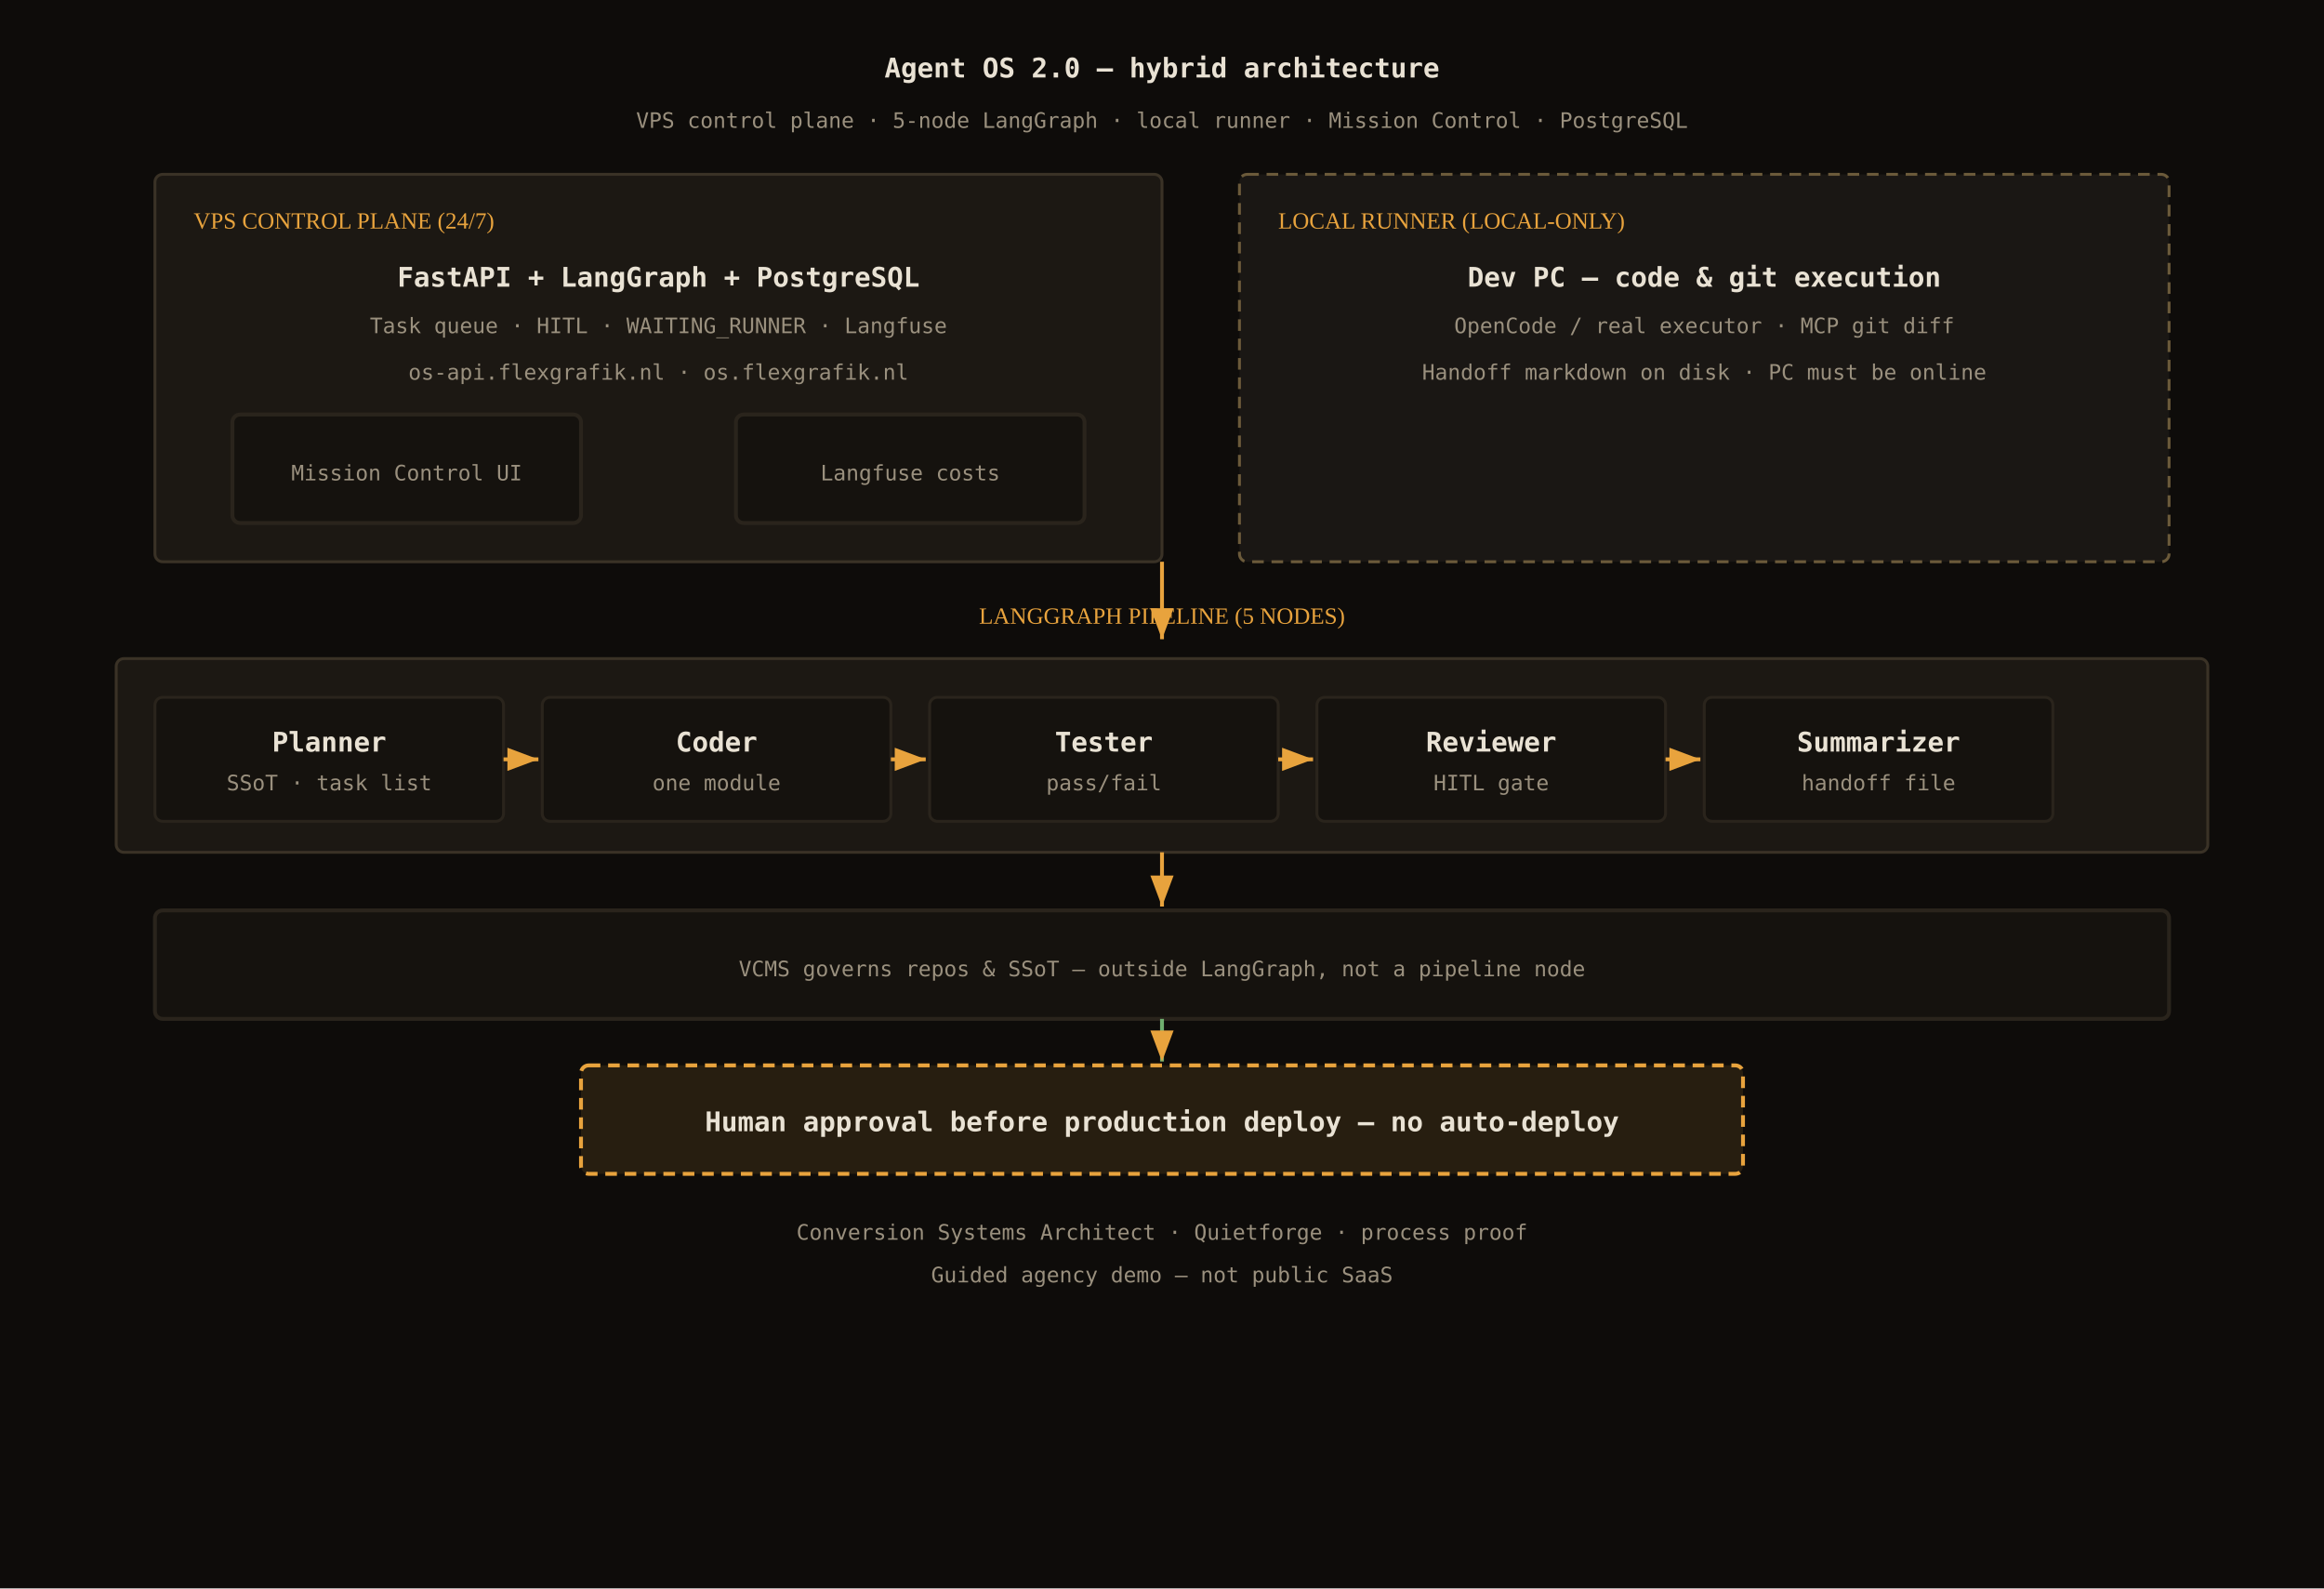
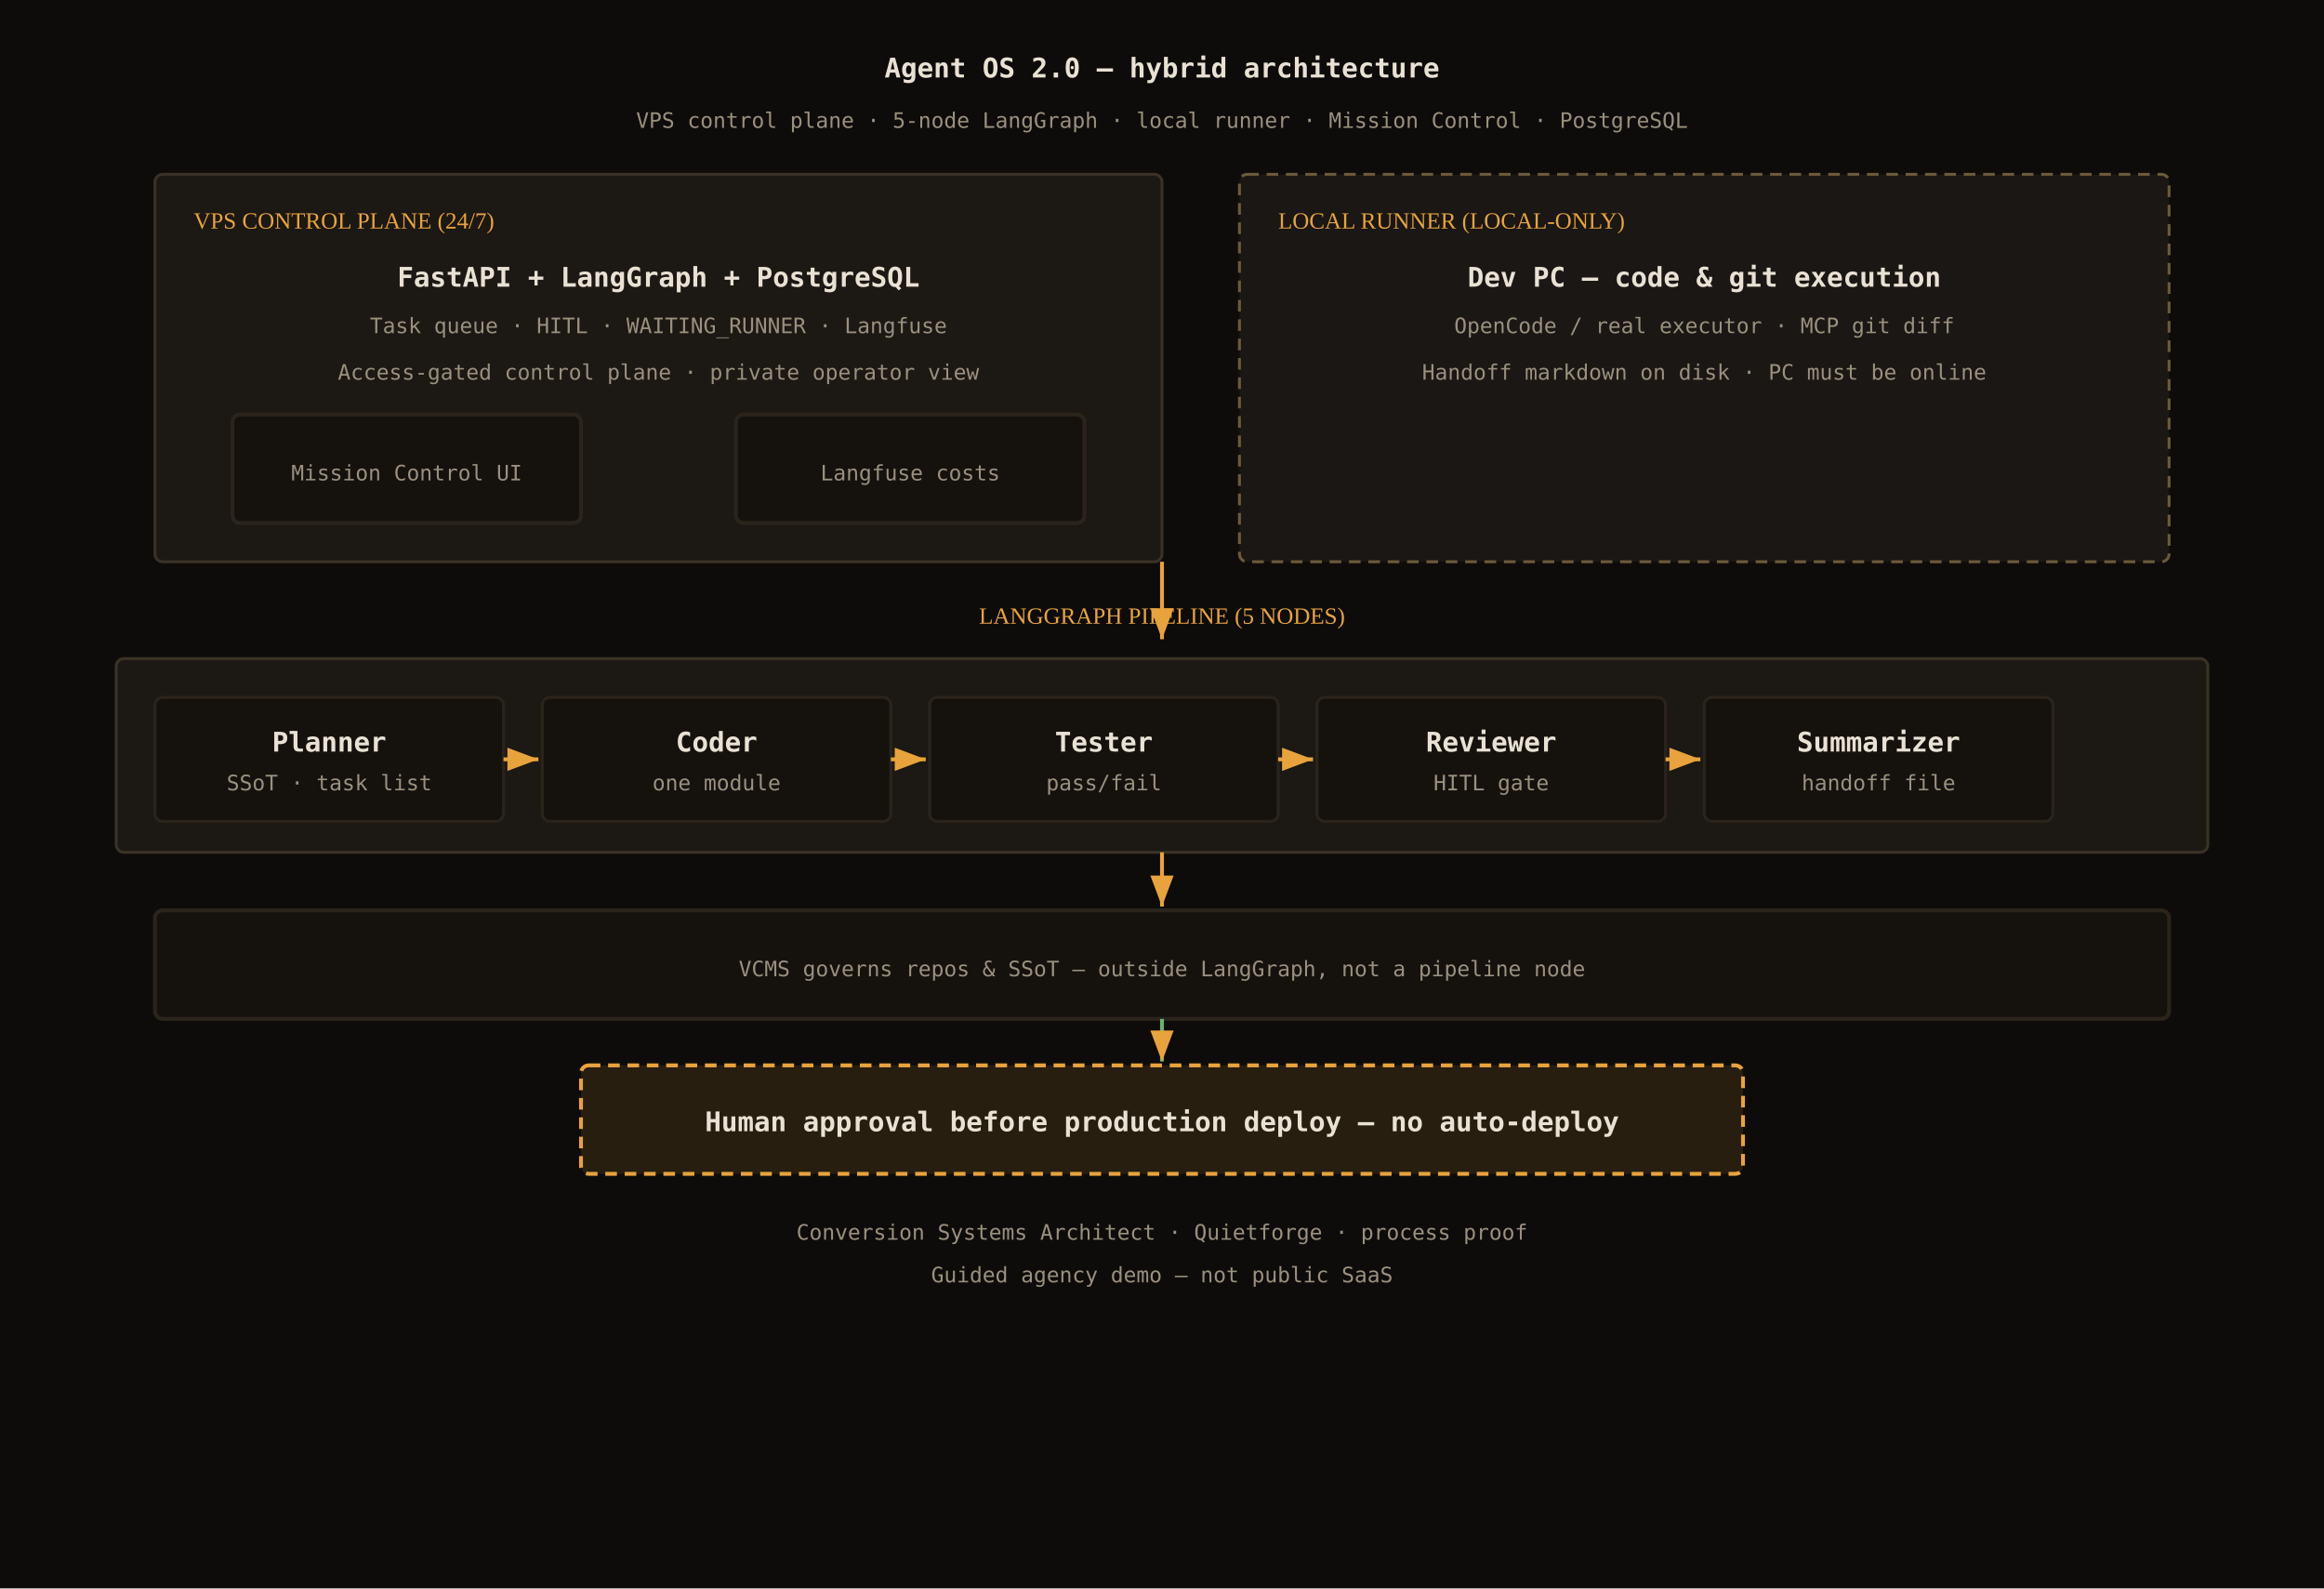
<svg xmlns="http://www.w3.org/2000/svg" width="1200" height="820" viewBox="0 0 1200 820" role="img" aria-labelledby="title desc">
  <defs>
    <marker id="arrow" markerWidth="10" markerHeight="10" refX="8" refY="3" orient="auto">
      <path d="M0,0 L8,3 L0,6 Z" fill="#e8a33d" />
    </marker>
    <style>
      .bg { fill: #0e0c0a; }
      .box { fill: #15120e; stroke: #2a241c; stroke-width: 2; }
      .vps { fill: #1c1813; stroke: #3a3226; stroke-width: 1.5; }
      .local { fill: #1a1714; stroke: #6b5a3a; stroke-width: 1.5; stroke-dasharray: 6 4; }
      .text { fill: #e9e2d4; font-family: 'JetBrains Mono', Consolas, monospace; font-size: 14px; font-weight: 700; }
      .sub { fill: #9a907e; font-family: 'JetBrains Mono', Consolas, monospace; font-size: 11px; }
      .accent { fill: #e8a33d; }
      .gate { fill: #e8a33d; fill-opacity: 0.12; stroke: #e8a33d; stroke-width: 2; stroke-dasharray: 6 4; }
      .node { fill: #15120e; stroke: #2a241c; stroke-width: 1.5; }
    </style>
  </defs>
  <rect class="bg" width="1200" height="820" />
  <text x="600" y="40" class="text" text-anchor="middle" font-size="20">Agent OS 2.0  —  hybrid architecture</text>
  <text x="600" y="66" class="sub" text-anchor="middle">VPS control plane · 5-node LangGraph · local runner · Mission Control · PostgreSQL</text>
  <rect x="80" y="90" width="520" height="200" rx="4" class="vps" />
  <text x="100" y="118" class="accent" font-size="12">VPS CONTROL PLANE (24/7)</text>
  <text x="340" y="148" class="text" text-anchor="middle" font-size="14">FastAPI + LangGraph + PostgreSQL</text>
  <text x="340" y="172" class="sub" text-anchor="middle">Task queue · HITL · WAITING_RUNNER · Langfuse</text>
-   <text x="340" y="196" class="sub" text-anchor="middle">os-api.flexgrafik.nl · os.flexgrafik.nl</text>
+   <text x="340" y="196" class="sub" text-anchor="middle">Access-gated control plane · private operator view</text>
  <rect x="120" y="214" width="180" height="56" rx="4" class="box" />
  <text x="210" y="248" class="sub" text-anchor="middle">Mission Control UI</text>
  <rect x="380" y="214" width="180" height="56" rx="4" class="box" />
  <text x="470" y="248" class="sub" text-anchor="middle">Langfuse costs</text>
  <rect x="640" y="90" width="480" height="200" rx="4" class="local" />
  <text x="660" y="118" class="accent" font-size="12">LOCAL RUNNER (LOCAL-ONLY)</text>
  <text x="880" y="148" class="text" text-anchor="middle" font-size="14">Dev PC — code &amp; git execution</text>
  <text x="880" y="172" class="sub" text-anchor="middle">OpenCode / real executor · MCP git diff</text>
  <text x="880" y="196" class="sub" text-anchor="middle">Handoff markdown on disk · PC must be online</text>
  <line x1="600" y1="290" x2="600" y2="330" stroke="#e8a33d" stroke-width="2" marker-end="url(#arrow)" />
  <text x="600" y="322" class="accent" text-anchor="middle" font-size="12">LANGGRAPH PIPELINE (5 NODES)</text>
  <rect x="60" y="340" width="1080" height="100" rx="4" class="vps" />
  <rect x="80" y="360" width="180" height="64" rx="4" class="node" />
  <text x="170" y="388" class="text" text-anchor="middle" font-size="12">Planner</text>
  <text x="170" y="408" class="sub" text-anchor="middle">SSoT · task list</text>
  <rect x="280" y="360" width="180" height="64" rx="4" class="node" />
  <text x="370" y="388" class="text" text-anchor="middle" font-size="12">Coder</text>
  <text x="370" y="408" class="sub" text-anchor="middle">one module</text>
  <rect x="480" y="360" width="180" height="64" rx="4" class="node" />
  <text x="570" y="388" class="text" text-anchor="middle" font-size="12">Tester</text>
  <text x="570" y="408" class="sub" text-anchor="middle">pass/fail</text>
  <rect x="680" y="360" width="180" height="64" rx="4" class="node" />
  <text x="770" y="388" class="text" text-anchor="middle" font-size="12">Reviewer</text>
  <text x="770" y="408" class="sub" text-anchor="middle">HITL gate</text>
  <rect x="880" y="360" width="180" height="64" rx="4" class="node" />
  <text x="970" y="388" class="text" text-anchor="middle" font-size="12">Summarizer</text>
  <text x="970" y="408" class="sub" text-anchor="middle">handoff file</text>
  <line x1="260" y1="392" x2="278" y2="392" stroke="#e8a33d" stroke-width="2" marker-end="url(#arrow)" />
  <line x1="460" y1="392" x2="478" y2="392" stroke="#e8a33d" stroke-width="2" marker-end="url(#arrow)" />
  <line x1="660" y1="392" x2="678" y2="392" stroke="#e8a33d" stroke-width="2" marker-end="url(#arrow)" />
  <line x1="860" y1="392" x2="878" y2="392" stroke="#e8a33d" stroke-width="2" marker-end="url(#arrow)" />
  <rect x="80" y="470" width="1040" height="56" rx="4" class="box" />
  <text x="600" y="504" class="sub" text-anchor="middle">VCMS governs repos &amp; SSoT — outside LangGraph, not a pipeline node</text>
  <rect x="300" y="550" width="600" height="56" rx="4" class="gate" />
  <text x="600" y="584" class="text" text-anchor="middle" font-size="13" fill="#e8a33d">Human approval before production deploy — no auto-deploy</text>
  <line x1="600" y1="440" x2="600" y2="468" stroke="#e8a33d" stroke-width="2" marker-end="url(#arrow)" />
  <line x1="600" y1="526" x2="600" y2="548" stroke="#6fae6f" stroke-width="2" marker-end="url(#arrow)" />
  <text x="600" y="640" class="sub" text-anchor="middle">Conversion Systems Architect · Quietforge · process proof</text>
  <text x="600" y="662" class="sub" text-anchor="middle">Guided agency demo — not public SaaS</text>
</svg>
